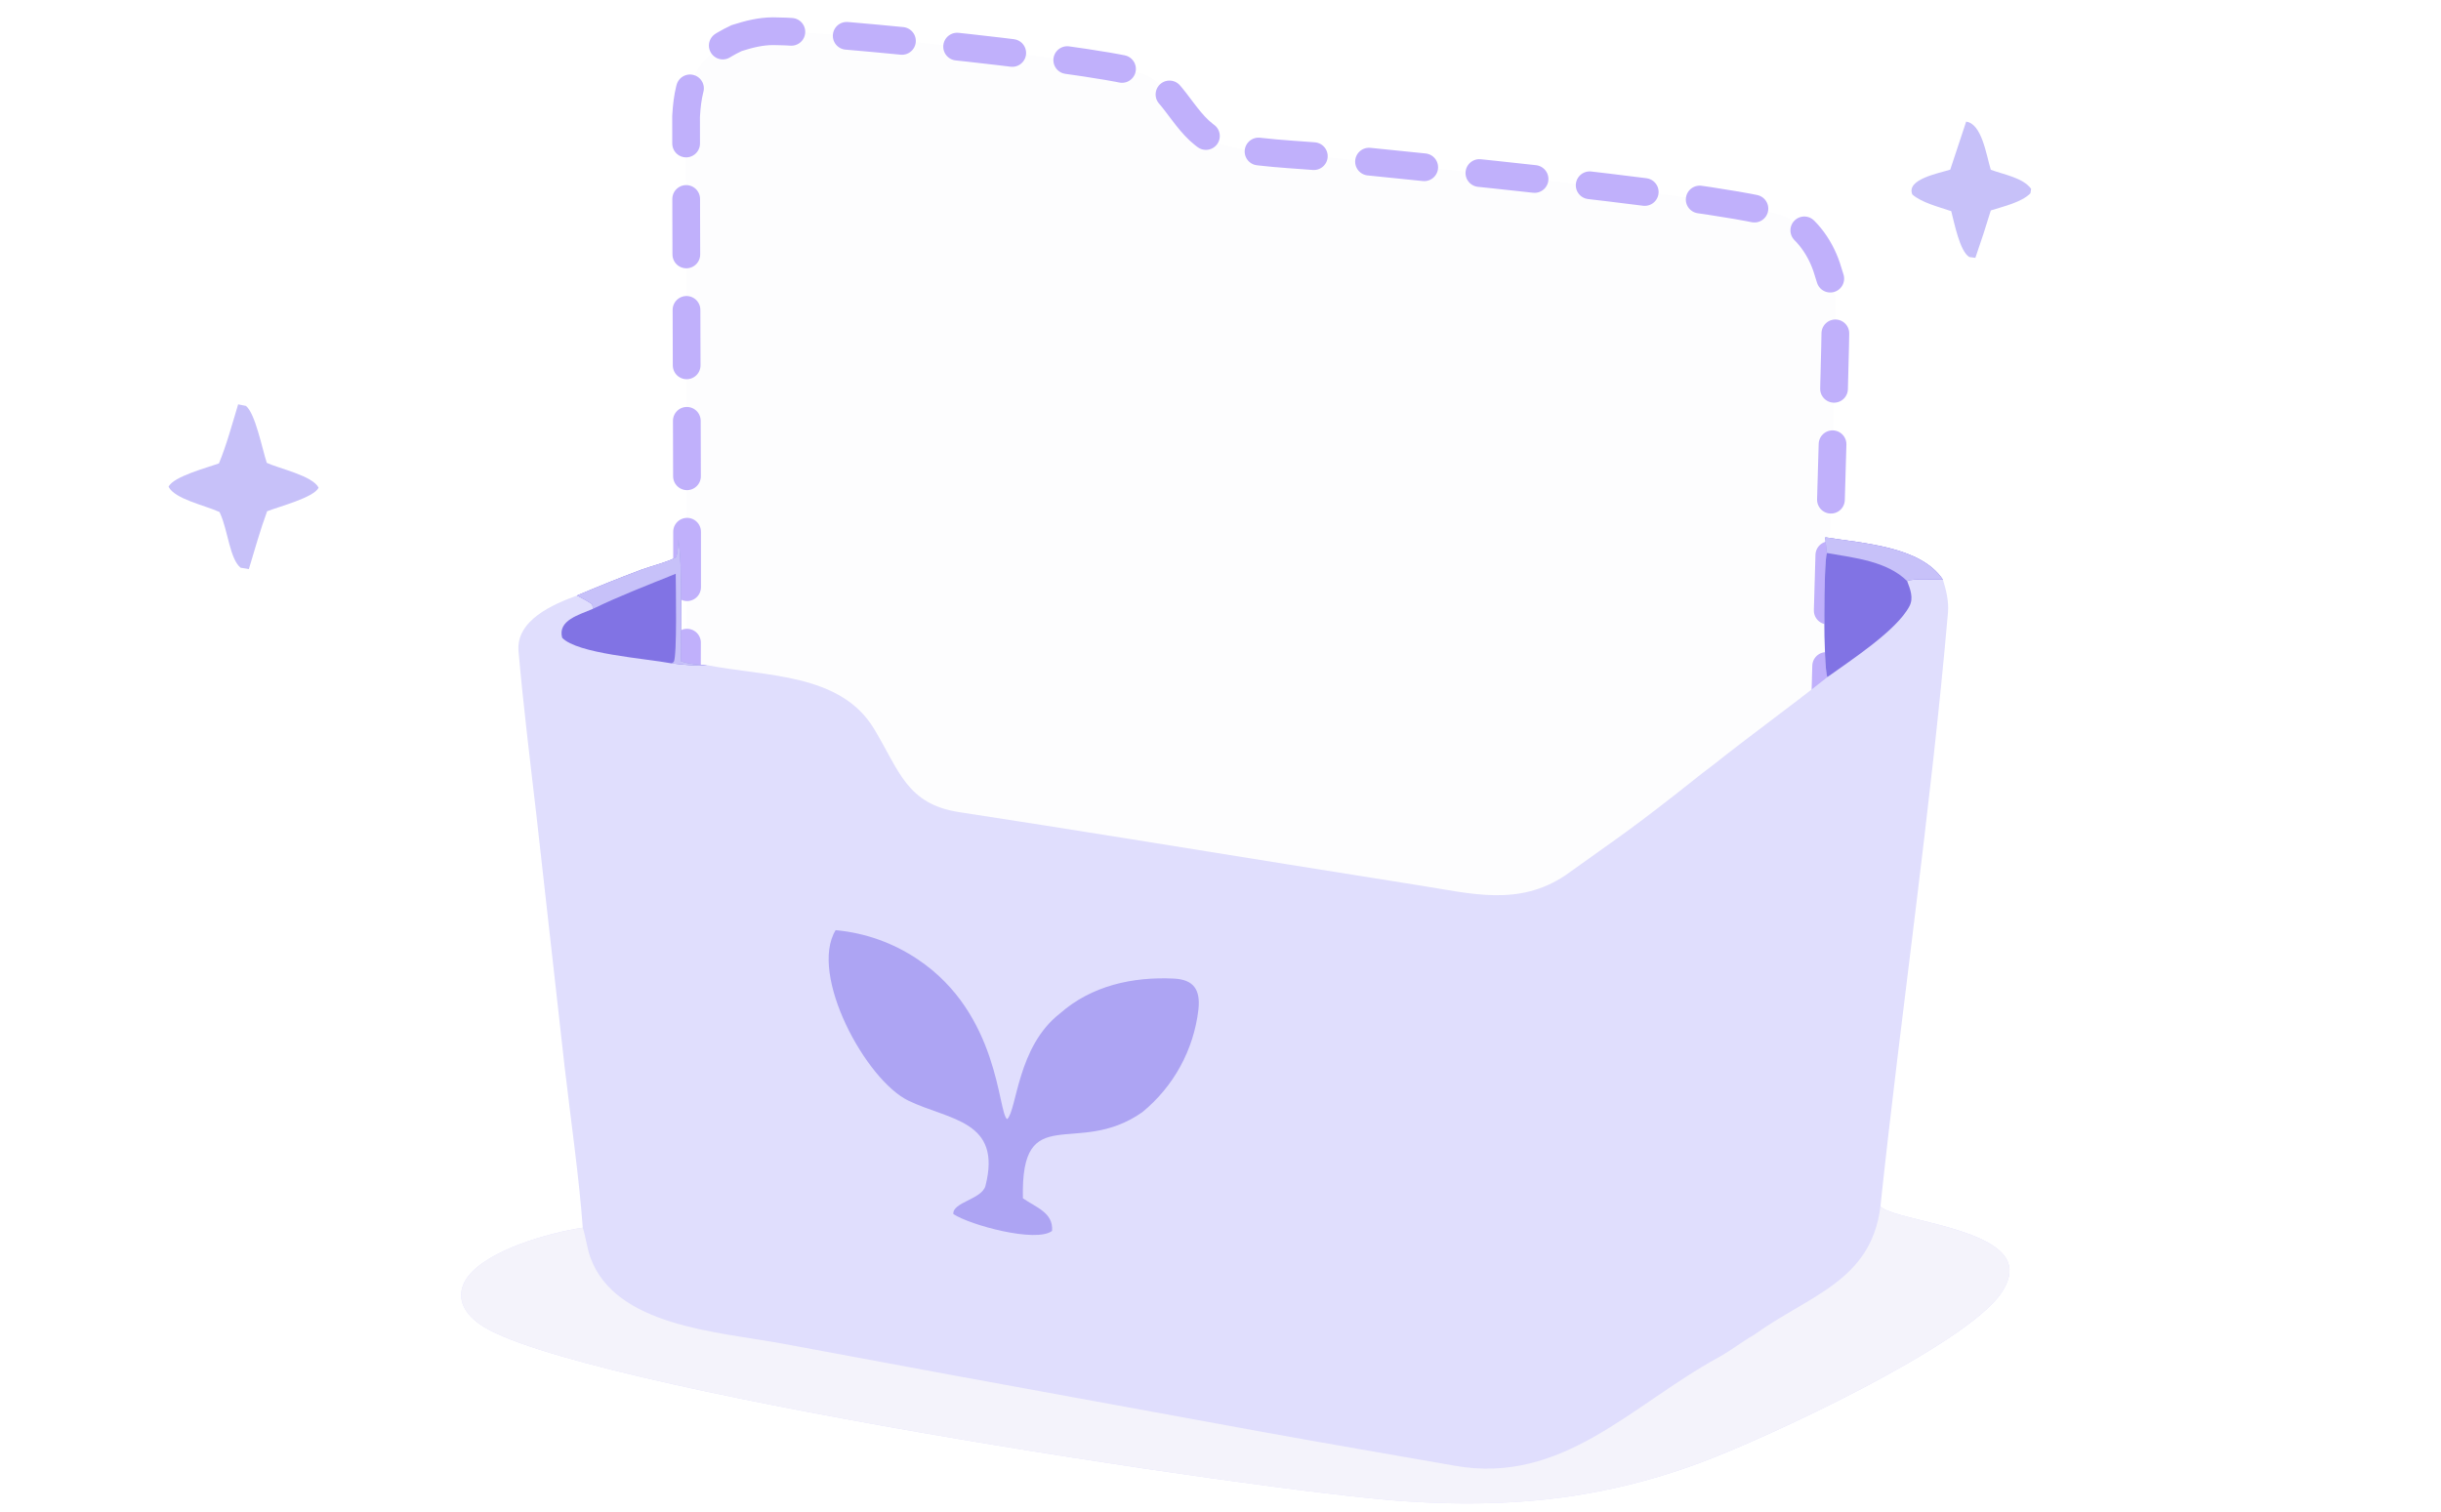
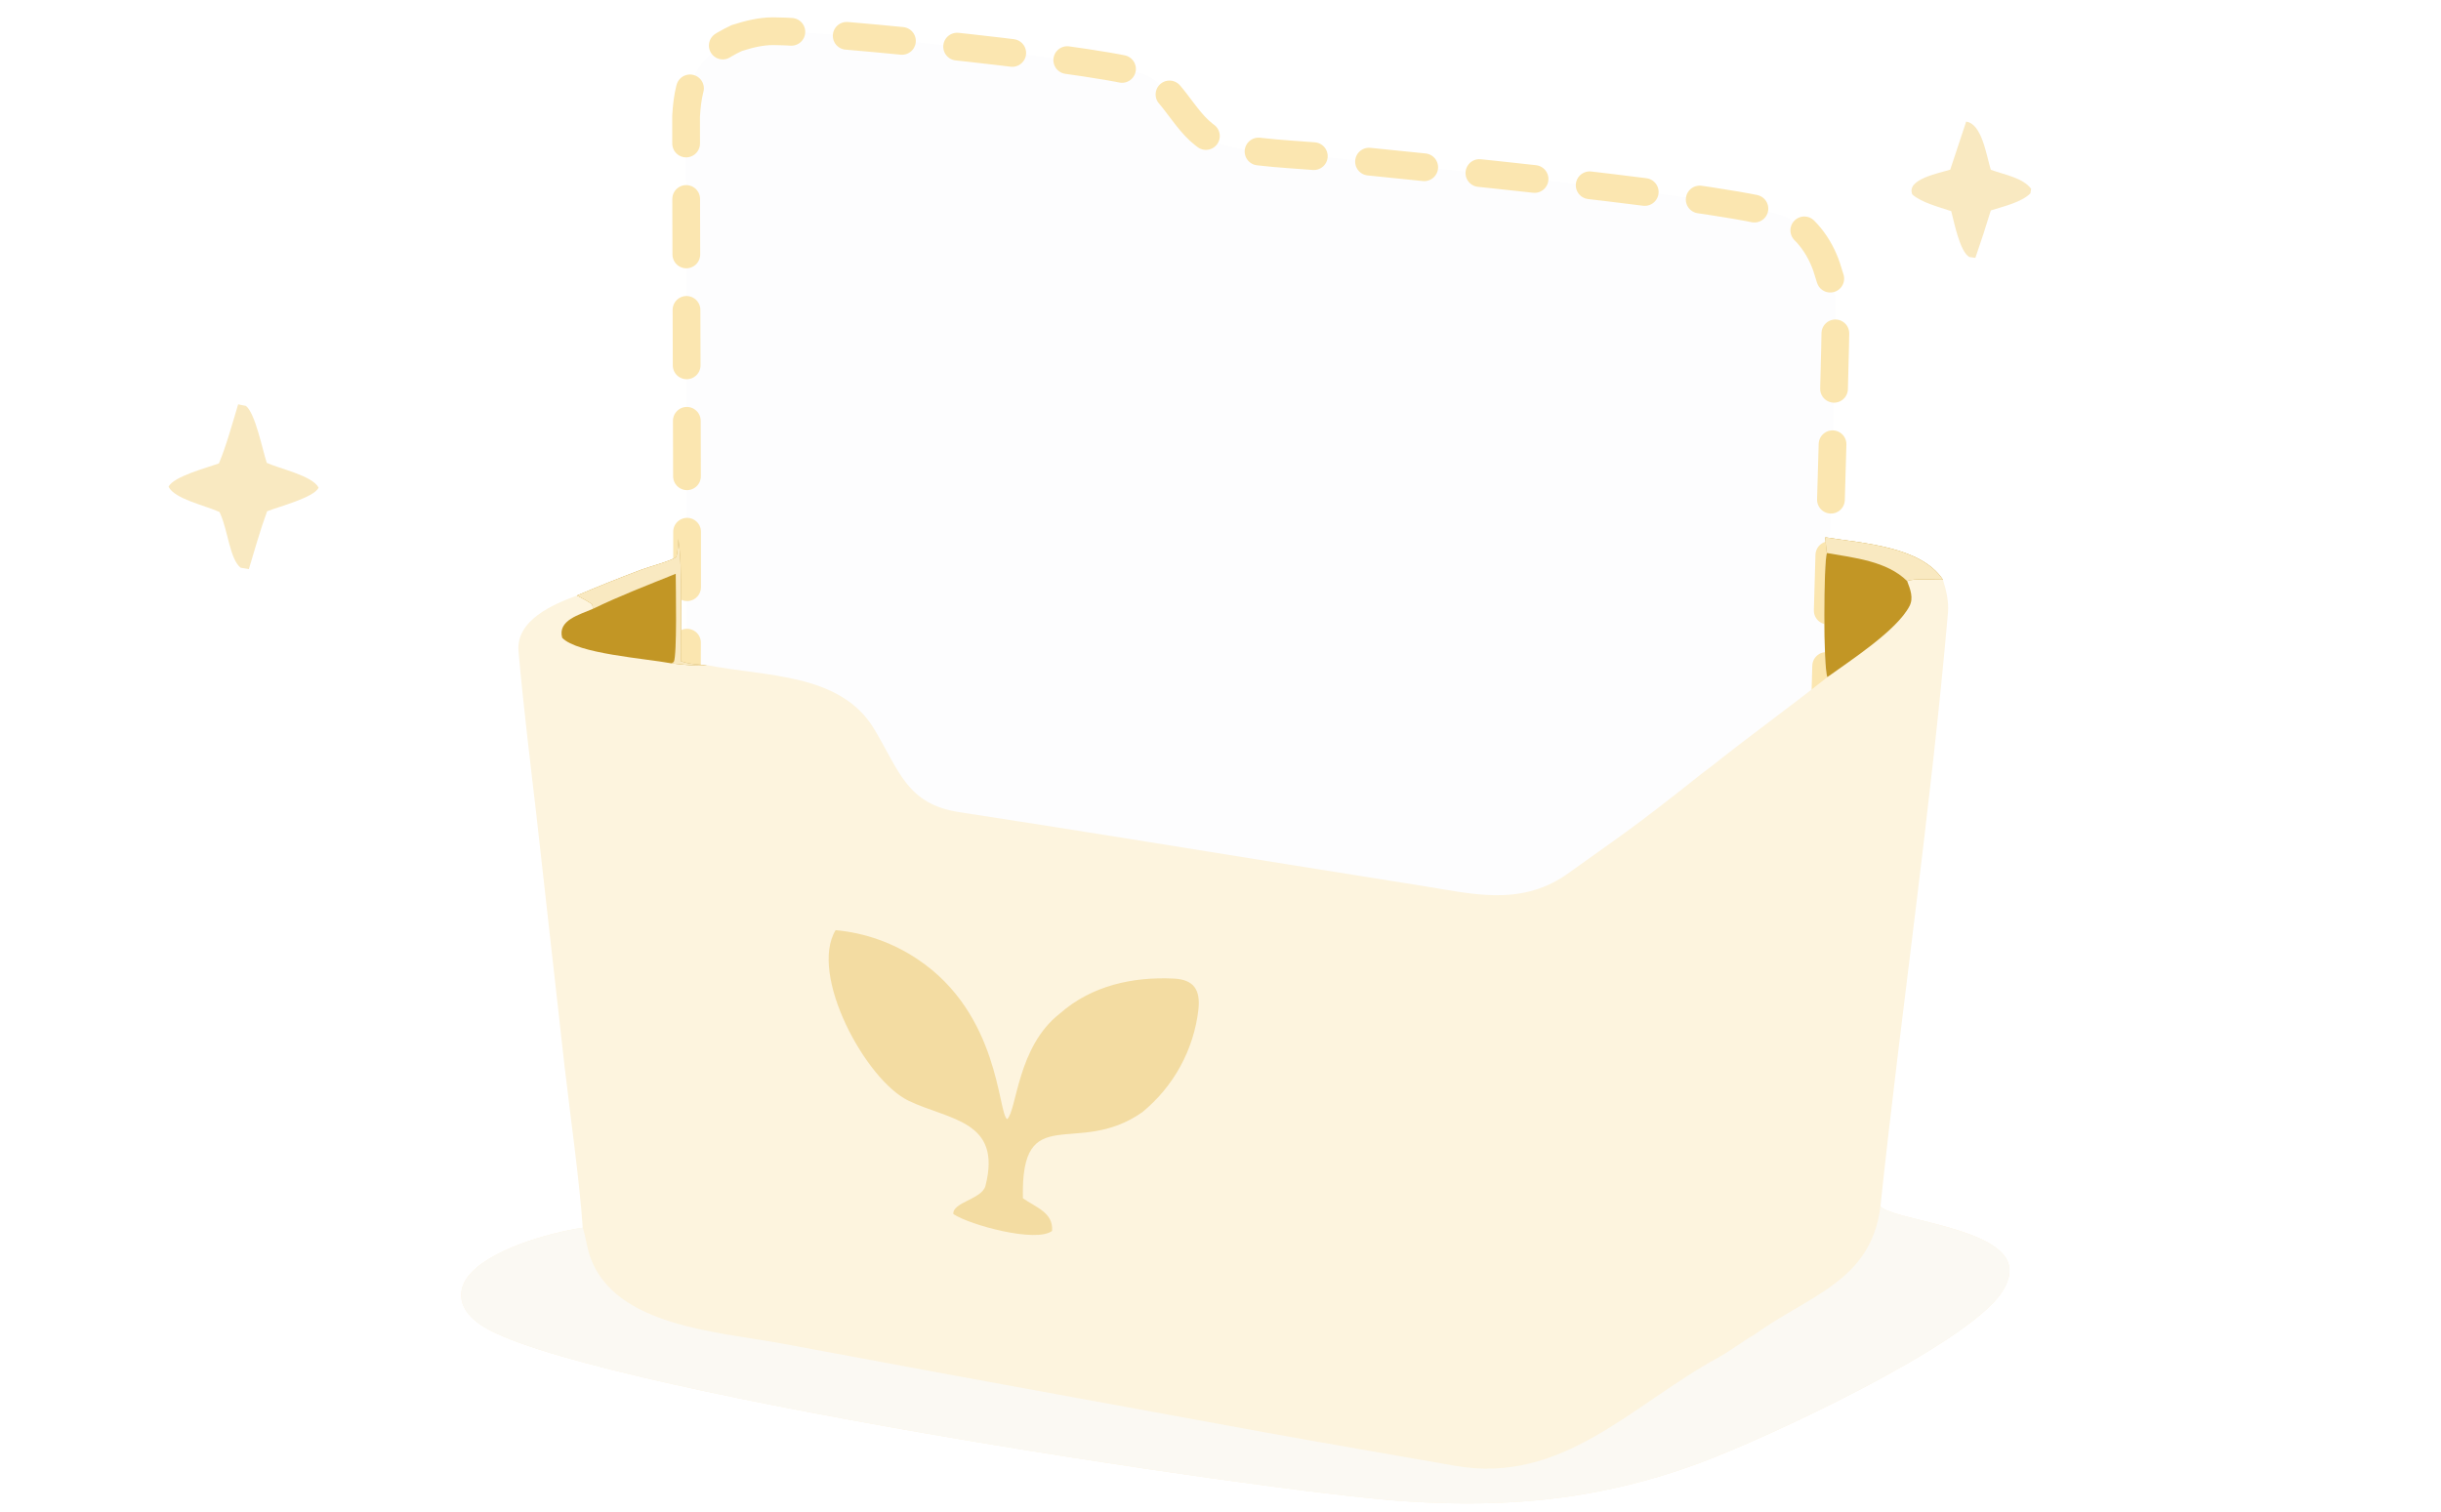
<svg xmlns="http://www.w3.org/2000/svg" preserveAspectRatio="none" width="100%" height="100%" overflow="visible" style="display: block;" viewBox="0 0 176 109" fill="none">
  <g id="image 794 [Vectorized]">
-     <path id="Vector" d="M53.117 2.746C54.002 2.466 54.817 2.254 55.75 2.25C59.38 2.235 80.82 4.412 82.756 5.472C84.953 6.675 85.556 9.5 88.022 10.382C89.938 11.067 93.72 11.13 95.835 11.36C100.954 11.916 126.058 14.265 128.822 15.679C130.311 16.441 131.354 18.002 131.808 19.594C132.014 20.316 132.33 21.015 132.364 21.763C132.355 27.724 131.242 58.157 131.242 68.25C106.473 68.25 85.827 68.25 49.364 68.25C49.693 44.1 49.468 27.683 49.468 8.399C49.626 5.436 50.46 4.003 53.117 2.746Z" fill="#FDFDFE" stroke="#C0B0FB" stroke-width="2" stroke-linecap="round" stroke-dasharray="4 4" />
-     <path id="Vector_2" d="M131.606 38.752C134.273 39.186 138.488 39.39 140.087 41.806C140.321 42.537 140.521 43.395 140.453 44.168C139.208 58.48 137.1 72.744 135.58 87.026C135.628 87.059 135.677 87.094 135.726 87.127C137.149 88.061 144.249 88.62 144.851 91.269C145.008 91.964 144.676 92.701 144.291 93.265C141.69 97.071 127.287 103.76 122.631 105.481C119.921 106.499 117.121 107.258 114.268 107.749C109.966 108.494 105.542 108.564 101.195 108.268C90.901 107.567 41.031 100.046 34.607 95.517C34.007 95.094 33.429 94.517 33.286 93.769C33.169 93.156 33.362 92.57 33.733 92.08C35.206 90.131 39.658 88.89 42.017 88.546C41.769 85.012 41.113 80.432 40.698 76.837L38.647 58.539C38.199 54.692 37.728 50.835 37.387 46.978C37.189 44.736 39.855 43.591 41.602 42.95C43.128 42.299 44.668 41.681 46.221 41.097C46.867 40.857 48.301 40.488 48.768 40.174C48.883 39.655 48.883 39.402 48.904 38.876C49.245 40.836 49.064 45.436 49.097 47.687C49.703 47.909 50.333 47.921 50.978 47.972C55.211 48.805 60.578 48.536 63.011 52.55C64.847 55.582 65.358 57.994 69.177 58.577C77.057 59.781 84.938 61.074 92.811 62.335L102.455 63.875C106.098 64.451 109.512 65.386 112.878 63.123C116.618 60.425 117.393 60.023 122.667 55.822L123.584 55.123C126.26 52.993 129.06 50.984 131.759 48.834C131.455 48.13 131.488 40.566 131.722 39.885C131.689 39.757 131.625 38.936 131.606 38.752Z" fill="#E0DEFD" />
-     <path id="Vector_3" d="M135.58 87.027C135.628 87.061 135.677 87.096 135.726 87.129C137.149 88.063 144.249 88.621 144.851 91.271C145.008 91.966 144.676 92.703 144.291 93.267C141.69 97.073 127.287 103.762 122.631 105.482C119.921 106.501 117.121 107.26 114.268 107.75C109.966 108.496 105.542 108.566 101.195 108.27C90.901 107.569 41.031 100.047 34.607 95.519C34.007 95.096 33.429 94.519 33.286 93.771C33.169 93.158 33.362 92.572 33.733 92.081C35.206 90.133 39.658 88.891 42.017 88.547C42.25 89.242 42.3 89.955 42.576 90.712C44.383 95.654 51.721 96.044 56.363 96.896L68.551 99.159L90.78 103.228C95.48 104.087 100.177 104.882 104.901 105.714C112.678 107.086 117.616 101.333 123.904 97.9C124.755 97.436 125.622 96.755 126.476 96.27C130.432 93.413 134.904 92.425 135.58 87.027Z" fill="#F4F3FB" />
-     <path id="Vector_4" d="M131.604 38.752C134.272 39.186 138.487 39.39 140.086 41.806C139.453 41.814 137.954 41.701 137.508 41.908C137.731 42.489 137.986 43.127 137.675 43.719C136.744 45.492 133.399 47.644 131.757 48.834C131.453 48.13 131.486 40.566 131.721 39.885C131.688 39.757 131.623 38.936 131.604 38.752Z" fill="#8173E4" />
-     <path id="Vector_5" d="M131.604 38.752C134.271 39.186 138.486 39.39 140.085 41.806C139.452 41.814 137.953 41.701 137.507 41.908C136.058 40.468 133.688 40.23 131.72 39.885C131.687 39.757 131.622 38.936 131.604 38.752Z" fill="#C7C1F9" />
-     <path id="Vector_6" d="M41.6 42.949C43.126 42.298 44.666 41.68 46.219 41.096C46.866 40.856 48.3 40.487 48.767 40.173C48.882 39.654 48.881 39.401 48.903 38.875C49.243 40.835 49.063 45.435 49.096 47.686C49.702 47.907 50.331 47.919 50.977 47.971C50.236 48.054 49.162 47.929 48.405 47.842C46.519 47.486 41.615 47.151 40.534 45.998C40.191 44.732 41.78 44.335 42.757 43.909L42.702 43.584C42.306 43.32 42.023 43.169 41.6 42.949Z" fill="#8173E4" />
-     <path id="Vector_7" d="M41.6 42.949C43.125 42.298 44.666 41.68 46.218 41.096C46.865 40.856 48.299 40.487 48.766 40.173C48.881 39.654 48.881 39.401 48.902 38.875C49.242 40.835 49.062 45.435 49.095 47.686C49.701 47.907 50.33 47.919 50.976 47.971C50.236 48.054 49.161 47.929 48.405 47.842L48.582 47.741C48.828 47.221 48.723 42.345 48.721 41.384C46.74 42.183 44.672 42.978 42.756 43.909L42.701 43.584C42.306 43.32 42.023 43.169 41.6 42.949Z" fill="#C7C1F9" />
-     <path id="Vector_8" d="M60.249 67.086C62.362 67.277 64.393 67.997 66.155 69.18C72.088 73.129 71.94 80.266 72.618 80.718C73.326 80.053 73.341 75.483 76.427 73.092C78.694 71.091 81.664 70.436 84.626 70.578C86.067 70.647 86.565 71.375 86.408 72.81C86.074 75.712 84.621 78.369 82.359 80.216C77.635 83.536 73.591 79.258 73.753 86.422C74.683 87.079 75.96 87.451 75.856 88.777C74.711 89.656 69.932 88.357 68.737 87.56C68.665 86.708 70.77 86.504 71.05 85.542C72.269 80.799 68.465 80.803 65.516 79.392C62.417 77.909 58.303 70.292 60.249 67.086Z" fill="#ADA4F3" />
-     <path id="Vector_9" d="M17.171 29.162L17.731 29.275C18.404 29.808 18.898 32.348 19.235 33.382C20.149 33.806 22.548 34.31 22.973 35.176C22.614 35.89 20.168 36.519 19.26 36.874C18.776 38.178 18.349 39.7 17.942 41.046L17.347 40.945C16.573 40.316 16.43 38.271 15.892 37.075L15.824 36.927C14.769 36.441 12.605 35.999 12.154 35.107C12.496 34.362 14.992 33.713 15.783 33.425C16.307 32.185 16.772 30.487 17.171 29.162Z" fill="#C7C1F9" />
-     <path id="Vector_10" d="M141.763 8.773C142.901 8.926 143.213 11.182 143.539 12.243C144.524 12.606 145.852 12.815 146.449 13.619L146.396 13.942C145.759 14.591 144.458 14.886 143.541 15.176C143.194 16.323 142.822 17.464 142.427 18.596L141.987 18.537C141.3 18.119 140.908 16.068 140.687 15.229C139.808 14.928 138.543 14.614 137.881 14.025C137.421 12.927 139.786 12.499 140.615 12.235L141.763 8.773Z" fill="#C7C1F9" />
+     <path id="Vector" d="M53.117 2.746C54.002 2.466 54.817 2.254 55.75 2.25C59.38 2.235 80.82 4.412 82.756 5.472C84.953 6.675 85.556 9.5 88.022 10.382C89.938 11.067 93.72 11.13 95.835 11.36C100.954 11.916 126.058 14.265 128.822 15.679C130.311 16.441 131.354 18.002 131.808 19.594C132.014 20.316 132.33 21.015 132.364 21.763C132.355 27.724 131.242 58.157 131.242 68.25C106.473 68.25 85.827 68.25 49.364 68.25C49.693 44.1 49.468 27.683 49.468 8.399C49.626 5.436 50.46 4.003 53.117 2.746Z" fill="#FDFDFE" stroke="#FBE6B0" stroke-width="2" stroke-linecap="round" stroke-dasharray="4 4" />
+     <path id="Vector_2" d="M131.606 38.752C134.273 39.186 138.488 39.39 140.087 41.806C140.321 42.537 140.521 43.395 140.453 44.168C139.208 58.48 137.1 72.744 135.58 87.026C135.628 87.059 135.677 87.094 135.726 87.127C137.149 88.061 144.249 88.62 144.851 91.269C145.008 91.964 144.676 92.701 144.291 93.265C141.69 97.071 127.287 103.76 122.631 105.481C119.921 106.499 117.121 107.258 114.268 107.749C109.966 108.494 105.542 108.564 101.195 108.268C90.901 107.567 41.031 100.046 34.607 95.517C34.007 95.094 33.429 94.517 33.286 93.769C33.169 93.156 33.362 92.57 33.733 92.08C35.206 90.131 39.658 88.89 42.017 88.546C41.769 85.012 41.113 80.432 40.698 76.837L38.647 58.539C38.199 54.692 37.728 50.835 37.387 46.978C37.189 44.736 39.855 43.591 41.602 42.95C43.128 42.299 44.668 41.681 46.221 41.097C46.867 40.857 48.301 40.488 48.768 40.174C48.883 39.655 48.883 39.402 48.904 38.876C49.245 40.836 49.064 45.436 49.097 47.687C49.703 47.909 50.333 47.921 50.978 47.972C55.211 48.805 60.578 48.536 63.011 52.55C64.847 55.582 65.358 57.994 69.177 58.577C77.057 59.781 84.938 61.074 92.811 62.335L102.455 63.875C106.098 64.451 109.512 65.386 112.878 63.123C116.618 60.425 117.393 60.023 122.667 55.822L123.584 55.123C126.26 52.993 129.06 50.984 131.759 48.834C131.455 48.13 131.488 40.566 131.722 39.885C131.689 39.757 131.625 38.936 131.606 38.752Z" fill="#FDF4DE" />
+     <path id="Vector_3" d="M135.58 87.027C135.628 87.061 135.677 87.096 135.726 87.129C137.149 88.063 144.249 88.621 144.851 91.271C145.008 91.966 144.676 92.703 144.291 93.267C141.69 97.073 127.287 103.762 122.631 105.482C119.921 106.501 117.121 107.26 114.268 107.75C109.966 108.496 105.542 108.566 101.195 108.27C90.901 107.569 41.031 100.047 34.607 95.519C34.007 95.096 33.429 94.519 33.286 93.771C33.169 93.158 33.362 92.572 33.733 92.081C35.206 90.133 39.658 88.891 42.017 88.547C42.25 89.242 42.3 89.955 42.576 90.712C44.383 95.654 51.721 96.044 56.363 96.896L68.551 99.159L90.78 103.228C95.48 104.087 100.177 104.882 104.901 105.714C112.678 107.086 117.616 101.333 123.904 97.9C124.755 97.436 125.622 96.755 126.476 96.27C130.432 93.413 134.904 92.425 135.58 87.027Z" fill="#FBF9F3" />
+     <path id="Vector_4" d="M131.604 38.752C134.272 39.186 138.487 39.39 140.086 41.806C139.453 41.814 137.954 41.701 137.508 41.908C137.731 42.489 137.986 43.127 137.675 43.719C136.744 45.492 133.399 47.644 131.757 48.834C131.453 48.13 131.486 40.566 131.721 39.885C131.688 39.757 131.623 38.936 131.604 38.752Z" fill="#C29625" />
+     <path id="Vector_5" d="M131.604 38.752C134.271 39.186 138.486 39.39 140.085 41.806C139.452 41.814 137.953 41.701 137.507 41.908C136.058 40.468 133.688 40.23 131.72 39.885C131.687 39.757 131.622 38.936 131.604 38.752Z" fill="#F9E9C1" />
+     <path id="Vector_6" d="M41.6 42.949C43.126 42.298 44.666 41.68 46.219 41.096C46.866 40.856 48.3 40.487 48.767 40.173C48.882 39.654 48.881 39.401 48.903 38.875C49.243 40.835 49.063 45.435 49.096 47.686C49.702 47.907 50.331 47.919 50.977 47.971C50.236 48.054 49.162 47.929 48.405 47.842C46.519 47.486 41.615 47.151 40.534 45.998C40.191 44.732 41.78 44.335 42.757 43.909L42.702 43.584C42.306 43.32 42.023 43.169 41.6 42.949Z" fill="#C29625" />
+     <path id="Vector_7" d="M41.6 42.949C43.125 42.298 44.666 41.68 46.218 41.096C46.865 40.856 48.299 40.487 48.766 40.173C48.881 39.654 48.881 39.401 48.902 38.875C49.242 40.835 49.062 45.435 49.095 47.686C49.701 47.907 50.33 47.919 50.976 47.971C50.236 48.054 49.161 47.929 48.405 47.842L48.582 47.741C48.828 47.221 48.723 42.345 48.721 41.384C46.74 42.183 44.672 42.978 42.756 43.909L42.701 43.584C42.306 43.32 42.023 43.169 41.6 42.949Z" fill="#F9E9C1" />
+     <path id="Vector_8" d="M60.249 67.086C62.362 67.277 64.393 67.997 66.155 69.18C72.088 73.129 71.94 80.266 72.618 80.718C73.326 80.053 73.341 75.483 76.427 73.092C78.694 71.091 81.664 70.436 84.626 70.578C86.067 70.647 86.565 71.375 86.408 72.81C86.074 75.712 84.621 78.369 82.359 80.216C77.635 83.536 73.591 79.258 73.753 86.422C74.683 87.079 75.96 87.451 75.856 88.777C74.711 89.656 69.932 88.357 68.737 87.56C68.665 86.708 70.77 86.504 71.05 85.542C72.269 80.799 68.465 80.803 65.516 79.392C62.417 77.909 58.303 70.292 60.249 67.086Z" fill="#F3DCA2" />
+     <path id="Vector_9" d="M17.171 29.162L17.731 29.275C18.404 29.808 18.898 32.348 19.235 33.382C20.149 33.806 22.548 34.31 22.973 35.176C22.614 35.89 20.168 36.519 19.26 36.874C18.776 38.178 18.349 39.7 17.942 41.046L17.347 40.945C16.573 40.316 16.43 38.271 15.892 37.075L15.824 36.927C14.769 36.441 12.605 35.999 12.154 35.107C12.496 34.362 14.992 33.713 15.783 33.425C16.307 32.185 16.772 30.487 17.171 29.162Z" fill="#F9E9C1" />
+     <path id="Vector_10" d="M141.763 8.773C142.901 8.926 143.213 11.182 143.539 12.243C144.524 12.606 145.852 12.815 146.449 13.619L146.396 13.942C145.759 14.591 144.458 14.886 143.541 15.176C143.194 16.323 142.822 17.464 142.427 18.596L141.987 18.537C141.3 18.119 140.908 16.068 140.687 15.229C139.808 14.928 138.543 14.614 137.881 14.025C137.421 12.927 139.786 12.499 140.615 12.235L141.763 8.773Z" fill="#F9E9C1" />
  </g>
</svg>
